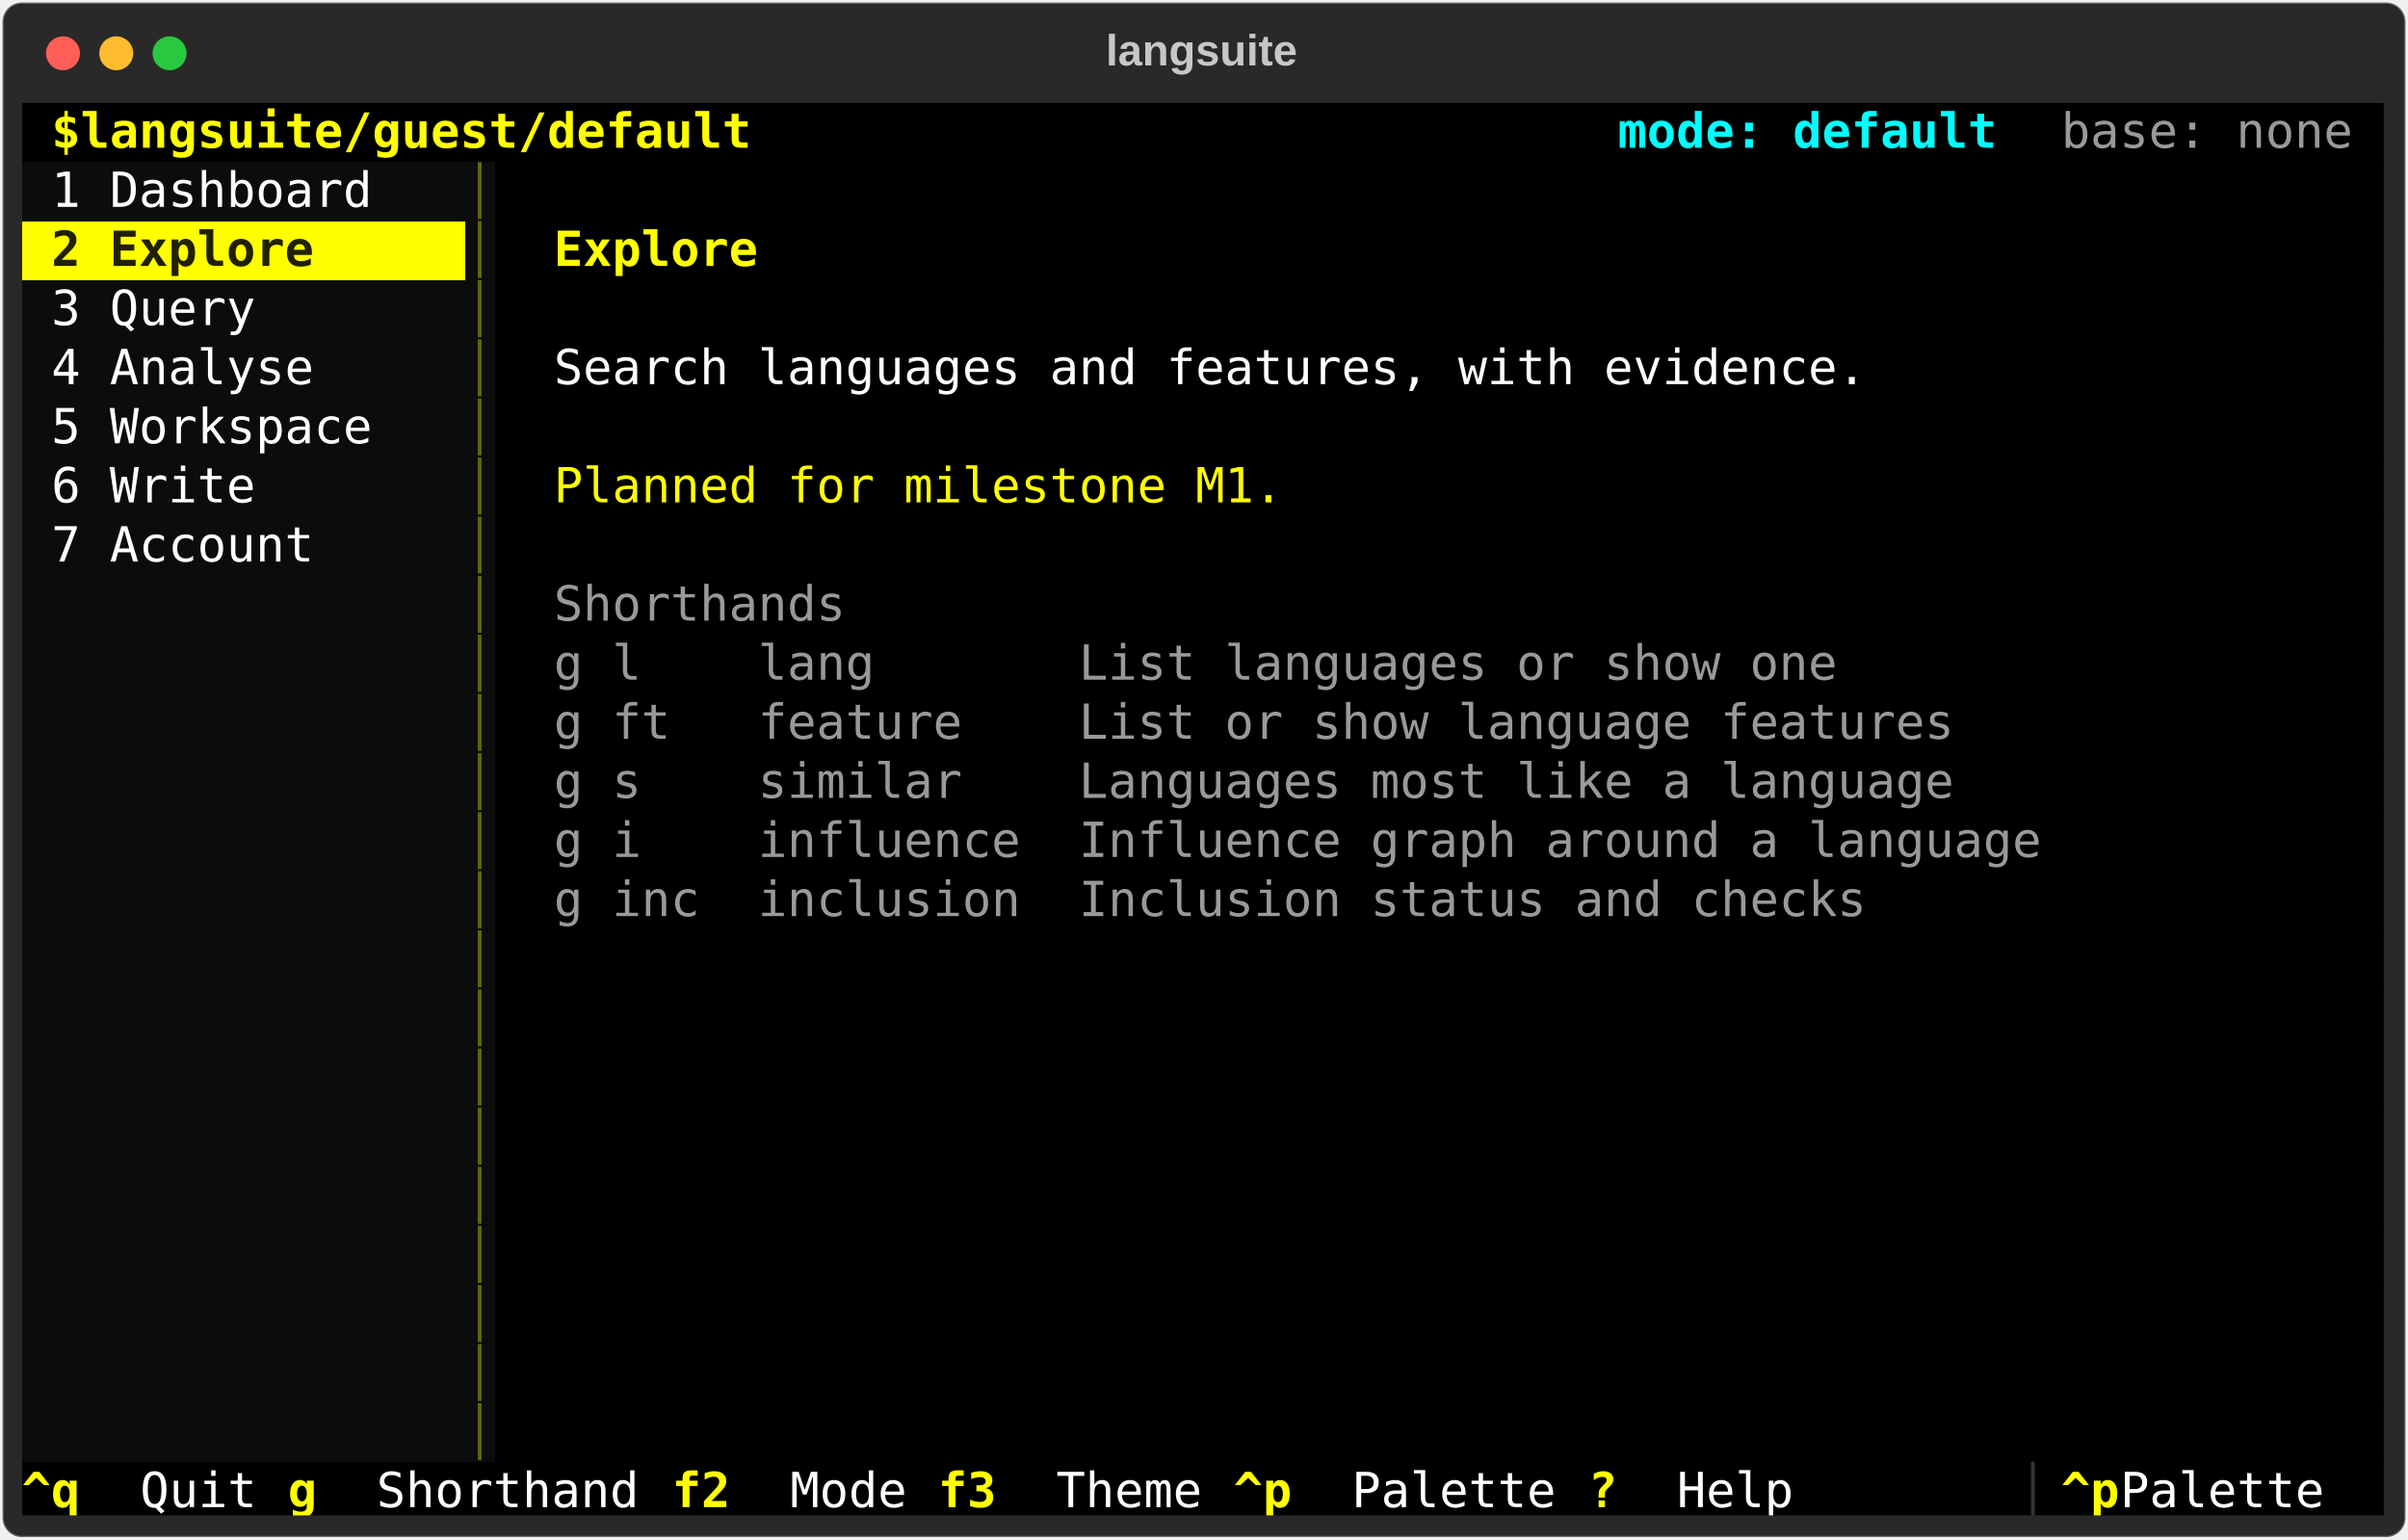
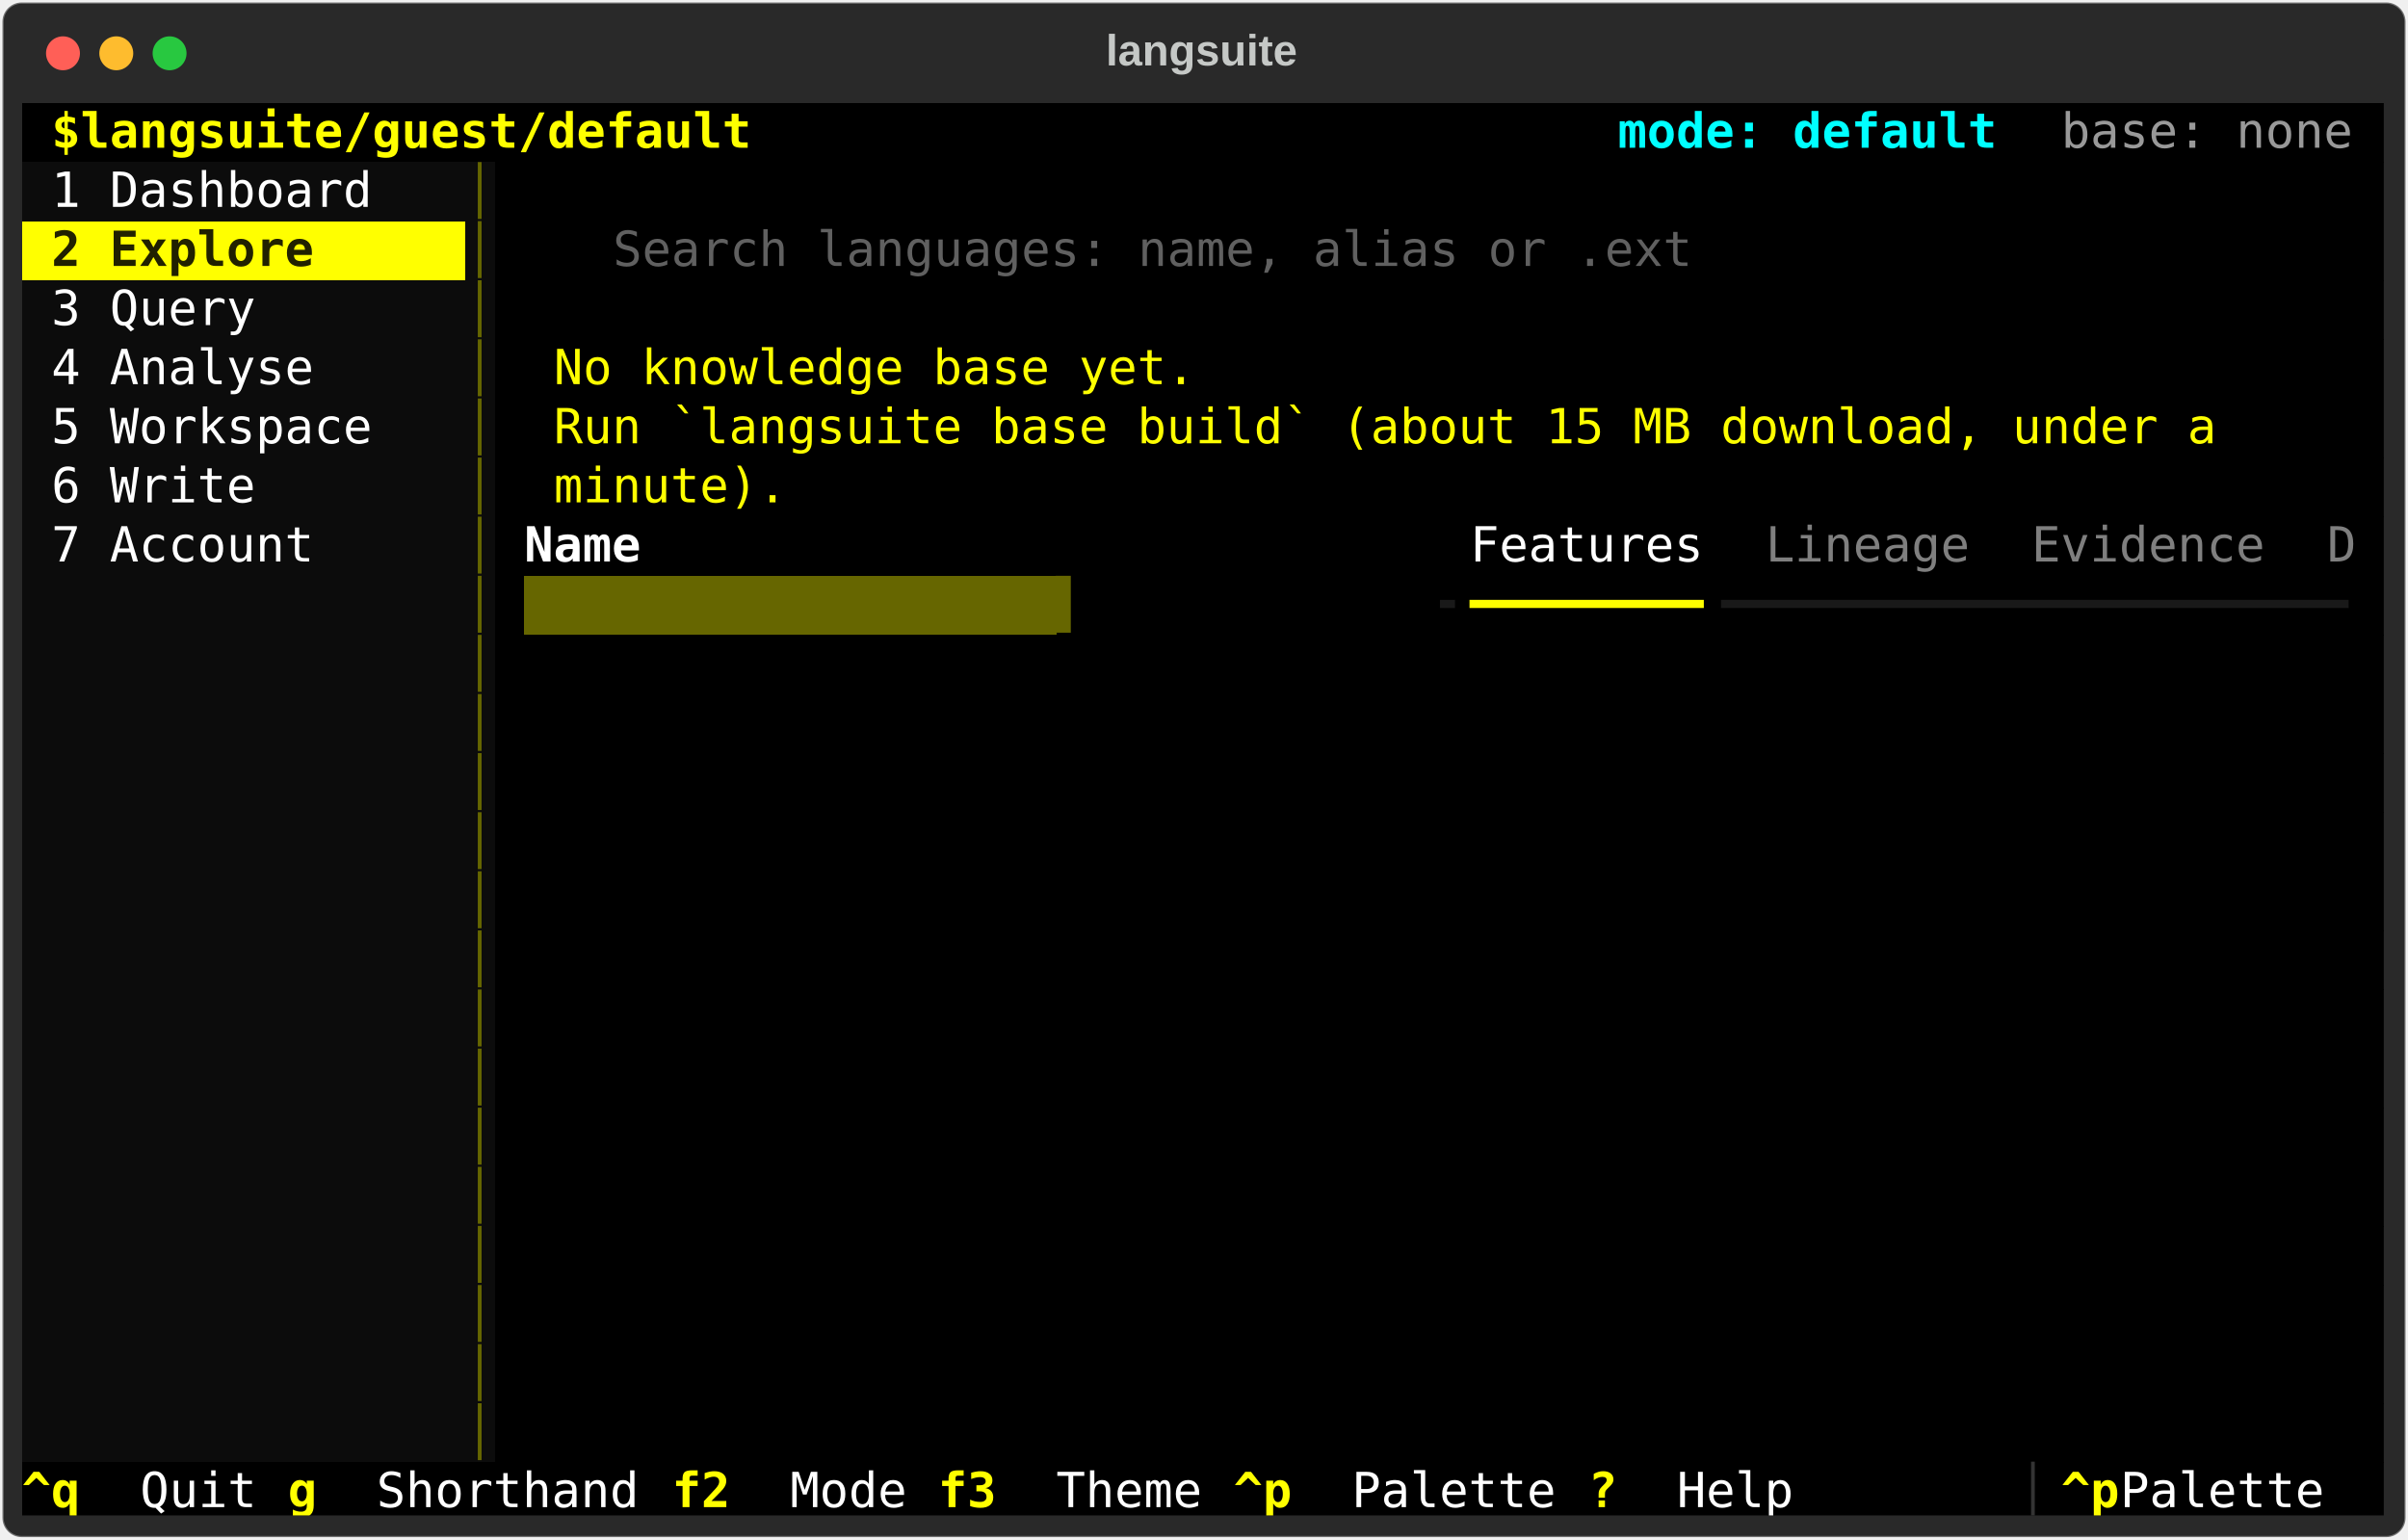
<svg xmlns="http://www.w3.org/2000/svg" class="rich-terminal" viewBox="0 0 994 635.6">
  <style>

    @font-face {
        font-family: "Fira Code";
        src: local("FiraCode-Regular"),
                url("https://cdnjs.cloudflare.com/ajax/libs/firacode/6.2.0/woff2/FiraCode-Regular.woff2") format("woff2"),
                url("https://cdnjs.cloudflare.com/ajax/libs/firacode/6.2.0/woff/FiraCode-Regular.woff") format("woff");
        font-style: normal;
        font-weight: 400;
    }
    @font-face {
        font-family: "Fira Code";
        src: local("FiraCode-Bold"),
                url("https://cdnjs.cloudflare.com/ajax/libs/firacode/6.2.0/woff2/FiraCode-Bold.woff2") format("woff2"),
                url("https://cdnjs.cloudflare.com/ajax/libs/firacode/6.2.0/woff/FiraCode-Bold.woff") format("woff");
        font-style: bold;
        font-weight: 700;
    }

    .terminal-matrix {
        font-family: Fira Code, monospace;
        font-size: 20px;
        line-height: 24.4px;
        font-variant-east-asian: full-width;
    }

    .terminal-title {
        font-size: 18px;
        font-weight: bold;
        font-family: arial;
    }

    .terminal-r1 { fill: #c5c8c6 }
.terminal-r2 { fill: #feff00;font-weight: bold }
.terminal-r3 { fill: #00ffff;font-weight: bold }
.terminal-r4 { fill: #999999 }
.terminal-r5 { fill: #ffffff }
.terminal-r6 { fill: #656600 }
- .terminal-r7 { fill: #212100;font-weight: bold }
- .terminal-r8 { fill: #feff00 }
- .terminal-r9 { fill: #ffff00;font-weight: bold }
- .terminal-r10 { fill: #333333 }
+ .terminal-r7 { fill: #000000 }
+ .terminal-r8 { fill: #212100;font-weight: bold }
+ .terminal-r9 { fill: #606060 }
+ .terminal-r10 { fill: #feff00 }
+ .terminal-r11 { fill: #ffffff;font-weight: bold }
+ .terminal-r12 { fill: #7f7f7f }
+ .terminal-r13 { fill: #666600 }
+ .terminal-r14 { fill: #191919 }
+ .terminal-r15 { fill: #ffff00 }
+ .terminal-r16 { fill: #ffff00;font-weight: bold }
+ .terminal-r17 { fill: #333333 }
    </style>
  <defs>
    <clipPath id="terminal-clip-terminal">
      <rect x="0" y="0" width="975.0" height="584.6" />
    </clipPath>
    <clipPath id="terminal-line-0">
      <rect x="0" y="1.5" width="976" height="24.65" />
    </clipPath>
    <clipPath id="terminal-line-1">
      <rect x="0" y="25.9" width="976" height="24.65" />
    </clipPath>
    <clipPath id="terminal-line-2">
      <rect x="0" y="50.3" width="976" height="24.65" />
    </clipPath>
    <clipPath id="terminal-line-3">
      <rect x="0" y="74.7" width="976" height="24.65" />
    </clipPath>
    <clipPath id="terminal-line-4">
      <rect x="0" y="99.1" width="976" height="24.65" />
    </clipPath>
    <clipPath id="terminal-line-5">
      <rect x="0" y="123.5" width="976" height="24.65" />
    </clipPath>
    <clipPath id="terminal-line-6">
      <rect x="0" y="147.9" width="976" height="24.65" />
    </clipPath>
    <clipPath id="terminal-line-7">
      <rect x="0" y="172.3" width="976" height="24.65" />
    </clipPath>
    <clipPath id="terminal-line-8">
      <rect x="0" y="196.7" width="976" height="24.65" />
    </clipPath>
    <clipPath id="terminal-line-9">
      <rect x="0" y="221.1" width="976" height="24.65" />
    </clipPath>
    <clipPath id="terminal-line-10">
      <rect x="0" y="245.5" width="976" height="24.65" />
    </clipPath>
    <clipPath id="terminal-line-11">
      <rect x="0" y="269.9" width="976" height="24.65" />
    </clipPath>
    <clipPath id="terminal-line-12">
      <rect x="0" y="294.3" width="976" height="24.65" />
    </clipPath>
    <clipPath id="terminal-line-13">
      <rect x="0" y="318.7" width="976" height="24.65" />
    </clipPath>
    <clipPath id="terminal-line-14">
      <rect x="0" y="343.1" width="976" height="24.65" />
    </clipPath>
    <clipPath id="terminal-line-15">
      <rect x="0" y="367.5" width="976" height="24.65" />
    </clipPath>
    <clipPath id="terminal-line-16">
      <rect x="0" y="391.9" width="976" height="24.65" />
    </clipPath>
    <clipPath id="terminal-line-17">
      <rect x="0" y="416.3" width="976" height="24.65" />
    </clipPath>
    <clipPath id="terminal-line-18">
      <rect x="0" y="440.7" width="976" height="24.65" />
    </clipPath>
    <clipPath id="terminal-line-19">
      <rect x="0" y="465.1" width="976" height="24.65" />
    </clipPath>
    <clipPath id="terminal-line-20">
      <rect x="0" y="489.5" width="976" height="24.65" />
    </clipPath>
    <clipPath id="terminal-line-21">
      <rect x="0" y="513.9" width="976" height="24.65" />
    </clipPath>
    <clipPath id="terminal-line-22">
      <rect x="0" y="538.3" width="976" height="24.65" />
    </clipPath>
  </defs>
  <rect fill="#292929" stroke="rgba(255,255,255,0.35)" stroke-width="1" x="1" y="1" width="992" height="633.6" rx="8" />
  <text class="terminal-title" fill="#c5c8c6" text-anchor="middle" x="496" y="27">langsuite</text>
  <g transform="translate(26,22)">
    <circle cx="0" cy="0" r="7" fill="#ff5f57" />
    <circle cx="22" cy="0" r="7" fill="#febc2e" />
    <circle cx="44" cy="0" r="7" fill="#28c840" />
  </g>
  <g transform="translate(9, 41)" clip-path="url(#terminal-clip-terminal)">
    <rect fill="#000000" x="0" y="1.5" width="12.2" height="24.65" shape-rendering="crispEdges" />
    <rect fill="#000000" x="12.2" y="1.5" width="292.8" height="24.65" shape-rendering="crispEdges" />
    <rect fill="#000000" x="305" y="1.5" width="353.8" height="24.65" shape-rendering="crispEdges" />
    <rect fill="#000000" x="658.8" y="1.5" width="158.6" height="24.65" shape-rendering="crispEdges" />
    <rect fill="#000000" x="817.4" y="1.5" width="24.4" height="24.65" shape-rendering="crispEdges" />
    <rect fill="#000000" x="841.8" y="1.5" width="122" height="24.65" shape-rendering="crispEdges" />
    <rect fill="#000000" x="963.8" y="1.5" width="12.2" height="24.65" shape-rendering="crispEdges" />
    <rect fill="#0c0c0c" x="0" y="25.9" width="12.2" height="24.65" shape-rendering="crispEdges" />
    <rect fill="#0c0c0c" x="12.2" y="25.9" width="134.2" height="24.65" shape-rendering="crispEdges" />
    <rect fill="#0c0c0c" x="146.4" y="25.9" width="36.6" height="24.65" shape-rendering="crispEdges" />
    <rect fill="#0c0c0c" x="183" y="25.9" width="12.2" height="24.65" shape-rendering="crispEdges" />
-     <rect fill="#000000" x="195.2" y="25.9" width="780.8" height="24.65" shape-rendering="crispEdges" />
+     <rect fill="#000000" x="195.2" y="25.9" width="12.2" height="24.65" shape-rendering="crispEdges" />
+     <rect fill="#000000" x="207.4" y="25.9" width="12.2" height="24.65" shape-rendering="crispEdges" />
+     <rect fill="#000000" x="219.6" y="25.9" width="744.2" height="24.65" shape-rendering="crispEdges" />
+     <rect fill="#000000" x="963.8" y="25.9" width="12.2" height="24.65" shape-rendering="crispEdges" />
    <rect fill="#ffff00" x="0" y="50.3" width="12.2" height="24.65" shape-rendering="crispEdges" />
    <rect fill="#ffff00" x="12.2" y="50.3" width="109.8" height="24.65" shape-rendering="crispEdges" />
    <rect fill="#ffff00" x="122" y="50.3" width="61" height="24.65" shape-rendering="crispEdges" />
    <rect fill="#0c0c0c" x="183" y="50.3" width="12.2" height="24.65" shape-rendering="crispEdges" />
-     <rect fill="#000000" x="195.2" y="50.3" width="24.4" height="24.65" shape-rendering="crispEdges" />
-     <rect fill="#000000" x="219.6" y="50.3" width="85.4" height="24.65" shape-rendering="crispEdges" />
-     <rect fill="#000000" x="305" y="50.3" width="671" height="24.65" shape-rendering="crispEdges" />
+     <rect fill="#000000" x="195.2" y="50.3" width="12.2" height="24.65" shape-rendering="crispEdges" />
+     <rect fill="#000000" x="207.4" y="50.3" width="12.2" height="24.65" shape-rendering="crispEdges" />
+     <rect fill="#000000" x="219.6" y="50.3" width="24.4" height="24.65" shape-rendering="crispEdges" />
+     <rect fill="#000000" x="244" y="50.3" width="451.4" height="24.65" shape-rendering="crispEdges" />
+     <rect fill="#000000" x="695.4" y="50.3" width="231.8" height="24.65" shape-rendering="crispEdges" />
+     <rect fill="#000000" x="927.2" y="50.3" width="24.4" height="24.65" shape-rendering="crispEdges" />
+     <rect fill="#000000" x="951.6" y="50.3" width="12.2" height="24.65" shape-rendering="crispEdges" />
+     <rect fill="#000000" x="963.8" y="50.3" width="12.2" height="24.65" shape-rendering="crispEdges" />
    <rect fill="#0c0c0c" x="0" y="74.7" width="12.2" height="24.65" shape-rendering="crispEdges" />
    <rect fill="#0c0c0c" x="12.2" y="74.7" width="85.4" height="24.65" shape-rendering="crispEdges" />
    <rect fill="#0c0c0c" x="97.6" y="74.7" width="85.4" height="24.65" shape-rendering="crispEdges" />
    <rect fill="#0c0c0c" x="183" y="74.7" width="12.2" height="24.65" shape-rendering="crispEdges" />
-     <rect fill="#000000" x="195.2" y="74.7" width="780.8" height="24.65" shape-rendering="crispEdges" />
+     <rect fill="#000000" x="195.2" y="74.7" width="12.2" height="24.65" shape-rendering="crispEdges" />
+     <rect fill="#000000" x="207.4" y="74.7" width="12.2" height="24.65" shape-rendering="crispEdges" />
+     <rect fill="#000000" x="219.6" y="74.7" width="744.2" height="24.65" shape-rendering="crispEdges" />
+     <rect fill="#000000" x="963.8" y="74.7" width="12.2" height="24.65" shape-rendering="crispEdges" />
    <rect fill="#0c0c0c" x="0" y="99.1" width="12.2" height="24.65" shape-rendering="crispEdges" />
    <rect fill="#0c0c0c" x="12.2" y="99.1" width="109.8" height="24.65" shape-rendering="crispEdges" />
    <rect fill="#0c0c0c" x="122" y="99.1" width="61" height="24.65" shape-rendering="crispEdges" />
    <rect fill="#0c0c0c" x="183" y="99.1" width="12.2" height="24.65" shape-rendering="crispEdges" />
    <rect fill="#000000" x="195.2" y="99.1" width="24.4" height="24.65" shape-rendering="crispEdges" />
-     <rect fill="#000000" x="219.6" y="99.1" width="549" height="24.65" shape-rendering="crispEdges" />
-     <rect fill="#000000" x="768.6" y="99.1" width="207.4" height="24.65" shape-rendering="crispEdges" />
+     <rect fill="#000000" x="219.6" y="99.1" width="268.4" height="24.65" shape-rendering="crispEdges" />
+     <rect fill="#000000" x="488" y="99.1" width="488" height="24.65" shape-rendering="crispEdges" />
    <rect fill="#0c0c0c" x="0" y="123.5" width="12.2" height="24.65" shape-rendering="crispEdges" />
    <rect fill="#0c0c0c" x="12.2" y="123.5" width="134.2" height="24.65" shape-rendering="crispEdges" />
    <rect fill="#0c0c0c" x="146.4" y="123.5" width="36.6" height="24.65" shape-rendering="crispEdges" />
    <rect fill="#0c0c0c" x="183" y="123.5" width="12.2" height="24.65" shape-rendering="crispEdges" />
-     <rect fill="#000000" x="195.2" y="123.5" width="780.8" height="24.65" shape-rendering="crispEdges" />
+     <rect fill="#000000" x="195.2" y="123.5" width="24.4" height="24.65" shape-rendering="crispEdges" />
+     <rect fill="#000000" x="219.6" y="123.5" width="695.4" height="24.65" shape-rendering="crispEdges" />
+     <rect fill="#000000" x="915" y="123.5" width="61" height="24.65" shape-rendering="crispEdges" />
    <rect fill="#0c0c0c" x="0" y="147.9" width="12.2" height="24.65" shape-rendering="crispEdges" />
    <rect fill="#0c0c0c" x="12.2" y="147.9" width="85.4" height="24.65" shape-rendering="crispEdges" />
    <rect fill="#0c0c0c" x="97.6" y="147.9" width="85.4" height="24.65" shape-rendering="crispEdges" />
    <rect fill="#0c0c0c" x="183" y="147.9" width="12.2" height="24.65" shape-rendering="crispEdges" />
    <rect fill="#000000" x="195.2" y="147.9" width="24.4" height="24.65" shape-rendering="crispEdges" />
-     <rect fill="#000000" x="219.6" y="147.9" width="305" height="24.65" shape-rendering="crispEdges" />
-     <rect fill="#000000" x="524.6" y="147.9" width="451.4" height="24.65" shape-rendering="crispEdges" />
+     <rect fill="#000000" x="219.6" y="147.9" width="97.6" height="24.65" shape-rendering="crispEdges" />
+     <rect fill="#000000" x="317.2" y="147.9" width="658.8" height="24.65" shape-rendering="crispEdges" />
    <rect fill="#0c0c0c" x="0" y="172.3" width="12.2" height="24.65" shape-rendering="crispEdges" />
    <rect fill="#0c0c0c" x="12.2" y="172.3" width="109.8" height="24.65" shape-rendering="crispEdges" />
    <rect fill="#0c0c0c" x="122" y="172.3" width="61" height="24.65" shape-rendering="crispEdges" />
    <rect fill="#0c0c0c" x="183" y="172.3" width="12.2" height="24.65" shape-rendering="crispEdges" />
-     <rect fill="#000000" x="195.2" y="172.3" width="780.8" height="24.65" shape-rendering="crispEdges" />
+     <rect fill="#000000" x="195.2" y="172.3" width="12.2" height="24.65" shape-rendering="crispEdges" />
+     <rect fill="#000000" x="207.4" y="172.3" width="378.2" height="24.65" shape-rendering="crispEdges" />
+     <rect fill="#000000" x="585.6" y="172.3" width="12.2" height="24.65" shape-rendering="crispEdges" />
+     <rect fill="#000000" x="597.8" y="172.3" width="97.6" height="24.65" shape-rendering="crispEdges" />
+     <rect fill="#000000" x="695.4" y="172.3" width="24.4" height="24.65" shape-rendering="crispEdges" />
+     <rect fill="#000000" x="719.8" y="172.3" width="85.4" height="24.65" shape-rendering="crispEdges" />
+     <rect fill="#000000" x="805.2" y="172.3" width="24.4" height="24.65" shape-rendering="crispEdges" />
+     <rect fill="#000000" x="829.6" y="172.3" width="97.6" height="24.65" shape-rendering="crispEdges" />
+     <rect fill="#000000" x="927.2" y="172.3" width="24.4" height="24.65" shape-rendering="crispEdges" />
+     <rect fill="#000000" x="951.6" y="172.3" width="12.2" height="24.65" shape-rendering="crispEdges" />
+     <rect fill="#000000" x="963.8" y="172.3" width="12.2" height="24.65" shape-rendering="crispEdges" />
    <rect fill="#0c0c0c" x="0" y="196.7" width="183" height="24.65" shape-rendering="crispEdges" />
    <rect fill="#0c0c0c" x="183" y="196.7" width="12.2" height="24.65" shape-rendering="crispEdges" />
-     <rect fill="#000000" x="195.2" y="196.7" width="24.4" height="24.65" shape-rendering="crispEdges" />
-     <rect fill="#000000" x="219.6" y="196.7" width="122" height="24.65" shape-rendering="crispEdges" />
-     <rect fill="#000000" x="341.6" y="196.7" width="634.4" height="24.65" shape-rendering="crispEdges" />
+     <rect fill="#000000" x="195.2" y="196.7" width="12.2" height="24.65" shape-rendering="crispEdges" />
+     <rect fill="#666600" x="207.4" y="196.7" width="219.6" height="24.65" shape-rendering="crispEdges" />
+     <rect fill="#000000" x="427" y="196.7" width="12.2" height="24.65" shape-rendering="crispEdges" />
+     <rect fill="#000000" x="439.2" y="196.7" width="146.4" height="24.65" shape-rendering="crispEdges" />
+     <rect fill="#000000" x="585.6" y="196.7" width="12.2" height="24.65" shape-rendering="crispEdges" />
+     <rect fill="#000000" x="597.8" y="196.7" width="97.6" height="24.65" shape-rendering="crispEdges" />
+     <rect fill="#000000" x="695.4" y="196.7" width="268.4" height="24.65" shape-rendering="crispEdges" />
+     <rect fill="#000000" x="963.8" y="196.7" width="12.2" height="24.65" shape-rendering="crispEdges" />
    <rect fill="#0c0c0c" x="0" y="221.1" width="183" height="24.65" shape-rendering="crispEdges" />
    <rect fill="#0c0c0c" x="183" y="221.1" width="12.2" height="24.65" shape-rendering="crispEdges" />
-     <rect fill="#000000" x="195.2" y="221.1" width="24.4" height="24.65" shape-rendering="crispEdges" />
-     <rect fill="#000000" x="219.6" y="221.1" width="561.2" height="24.65" shape-rendering="crispEdges" />
-     <rect fill="#000000" x="780.8" y="221.1" width="195.2" height="24.65" shape-rendering="crispEdges" />
+     <rect fill="#000000" x="195.2" y="221.1" width="402.6" height="24.65" shape-rendering="crispEdges" />
+     <rect fill="#000000" x="597.8" y="221.1" width="0" height="24.65" shape-rendering="crispEdges" />
+     <rect fill="#000000" x="597.8" y="221.1" width="378.2" height="24.65" shape-rendering="crispEdges" />
    <rect fill="#0c0c0c" x="0" y="245.5" width="183" height="24.65" shape-rendering="crispEdges" />
    <rect fill="#0c0c0c" x="183" y="245.5" width="12.2" height="24.65" shape-rendering="crispEdges" />
-     <rect fill="#000000" x="195.2" y="245.5" width="24.4" height="24.65" shape-rendering="crispEdges" />
-     <rect fill="#000000" x="219.6" y="245.5" width="610" height="24.65" shape-rendering="crispEdges" />
-     <rect fill="#000000" x="829.6" y="245.5" width="146.4" height="24.65" shape-rendering="crispEdges" />
+     <rect fill="#000000" x="195.2" y="245.5" width="780.8" height="24.65" shape-rendering="crispEdges" />
    <rect fill="#0c0c0c" x="0" y="269.9" width="183" height="24.65" shape-rendering="crispEdges" />
    <rect fill="#0c0c0c" x="183" y="269.9" width="12.2" height="24.65" shape-rendering="crispEdges" />
-     <rect fill="#000000" x="195.2" y="269.9" width="24.4" height="24.65" shape-rendering="crispEdges" />
-     <rect fill="#000000" x="219.6" y="269.9" width="610" height="24.65" shape-rendering="crispEdges" />
-     <rect fill="#000000" x="829.6" y="269.9" width="146.4" height="24.65" shape-rendering="crispEdges" />
+     <rect fill="#000000" x="195.2" y="269.9" width="780.8" height="24.65" shape-rendering="crispEdges" />
    <rect fill="#0c0c0c" x="0" y="294.3" width="183" height="24.65" shape-rendering="crispEdges" />
    <rect fill="#0c0c0c" x="183" y="294.3" width="12.2" height="24.65" shape-rendering="crispEdges" />
-     <rect fill="#000000" x="195.2" y="294.3" width="24.4" height="24.65" shape-rendering="crispEdges" />
-     <rect fill="#000000" x="219.6" y="294.3" width="646.6" height="24.65" shape-rendering="crispEdges" />
-     <rect fill="#000000" x="866.2" y="294.3" width="109.8" height="24.65" shape-rendering="crispEdges" />
+     <rect fill="#000000" x="195.2" y="294.3" width="780.8" height="24.65" shape-rendering="crispEdges" />
    <rect fill="#0c0c0c" x="0" y="318.7" width="183" height="24.65" shape-rendering="crispEdges" />
    <rect fill="#0c0c0c" x="183" y="318.7" width="12.2" height="24.65" shape-rendering="crispEdges" />
-     <rect fill="#000000" x="195.2" y="318.7" width="24.4" height="24.65" shape-rendering="crispEdges" />
-     <rect fill="#000000" x="219.6" y="318.7" width="573.4" height="24.65" shape-rendering="crispEdges" />
-     <rect fill="#000000" x="793" y="318.7" width="183" height="24.65" shape-rendering="crispEdges" />
+     <rect fill="#000000" x="195.2" y="318.7" width="780.8" height="24.65" shape-rendering="crispEdges" />
    <rect fill="#0c0c0c" x="0" y="343.1" width="183" height="24.65" shape-rendering="crispEdges" />
    <rect fill="#0c0c0c" x="183" y="343.1" width="12.2" height="24.65" shape-rendering="crispEdges" />
    <rect fill="#000000" x="195.2" y="343.1" width="780.8" height="24.65" shape-rendering="crispEdges" />
    <rect fill="#0c0c0c" x="0" y="367.5" width="183" height="24.65" shape-rendering="crispEdges" />
    <rect fill="#0c0c0c" x="183" y="367.5" width="12.2" height="24.65" shape-rendering="crispEdges" />
    <rect fill="#000000" x="195.2" y="367.5" width="780.8" height="24.65" shape-rendering="crispEdges" />
    <rect fill="#0c0c0c" x="0" y="391.9" width="183" height="24.65" shape-rendering="crispEdges" />
    <rect fill="#0c0c0c" x="183" y="391.9" width="12.2" height="24.65" shape-rendering="crispEdges" />
    <rect fill="#000000" x="195.2" y="391.9" width="780.8" height="24.65" shape-rendering="crispEdges" />
    <rect fill="#0c0c0c" x="0" y="416.3" width="183" height="24.65" shape-rendering="crispEdges" />
    <rect fill="#0c0c0c" x="183" y="416.3" width="12.2" height="24.65" shape-rendering="crispEdges" />
    <rect fill="#000000" x="195.2" y="416.3" width="780.8" height="24.65" shape-rendering="crispEdges" />
    <rect fill="#0c0c0c" x="0" y="440.7" width="183" height="24.65" shape-rendering="crispEdges" />
    <rect fill="#0c0c0c" x="183" y="440.7" width="12.2" height="24.65" shape-rendering="crispEdges" />
    <rect fill="#000000" x="195.2" y="440.7" width="780.8" height="24.65" shape-rendering="crispEdges" />
    <rect fill="#0c0c0c" x="0" y="465.1" width="183" height="24.65" shape-rendering="crispEdges" />
    <rect fill="#0c0c0c" x="183" y="465.1" width="12.2" height="24.65" shape-rendering="crispEdges" />
    <rect fill="#000000" x="195.2" y="465.1" width="780.8" height="24.65" shape-rendering="crispEdges" />
    <rect fill="#0c0c0c" x="0" y="489.5" width="183" height="24.65" shape-rendering="crispEdges" />
    <rect fill="#0c0c0c" x="183" y="489.5" width="12.2" height="24.65" shape-rendering="crispEdges" />
    <rect fill="#000000" x="195.2" y="489.5" width="780.8" height="24.65" shape-rendering="crispEdges" />
    <rect fill="#0c0c0c" x="0" y="513.9" width="183" height="24.65" shape-rendering="crispEdges" />
    <rect fill="#0c0c0c" x="183" y="513.9" width="12.2" height="24.65" shape-rendering="crispEdges" />
    <rect fill="#000000" x="195.2" y="513.9" width="780.8" height="24.65" shape-rendering="crispEdges" />
    <rect fill="#0c0c0c" x="0" y="538.3" width="183" height="24.65" shape-rendering="crispEdges" />
    <rect fill="#0c0c0c" x="183" y="538.3" width="12.2" height="24.65" shape-rendering="crispEdges" />
    <rect fill="#000000" x="195.2" y="538.3" width="780.8" height="24.65" shape-rendering="crispEdges" />
    <rect fill="#000000" x="0" y="562.7" width="48.8" height="24.65" shape-rendering="crispEdges" />
    <rect fill="#000000" x="48.8" y="562.7" width="61" height="24.65" shape-rendering="crispEdges" />
    <rect fill="#000000" x="109.8" y="562.7" width="36.6" height="24.65" shape-rendering="crispEdges" />
    <rect fill="#000000" x="146.4" y="562.7" width="122" height="24.65" shape-rendering="crispEdges" />
    <rect fill="#000000" x="268.4" y="562.7" width="48.8" height="24.65" shape-rendering="crispEdges" />
    <rect fill="#000000" x="317.2" y="562.7" width="61" height="24.65" shape-rendering="crispEdges" />
    <rect fill="#000000" x="378.2" y="562.7" width="48.8" height="24.65" shape-rendering="crispEdges" />
    <rect fill="#000000" x="427" y="562.7" width="73.2" height="24.65" shape-rendering="crispEdges" />
    <rect fill="#000000" x="500.2" y="562.7" width="48.8" height="24.65" shape-rendering="crispEdges" />
    <rect fill="#000000" x="549" y="562.7" width="97.6" height="24.65" shape-rendering="crispEdges" />
    <rect fill="#000000" x="646.6" y="562.7" width="36.6" height="24.65" shape-rendering="crispEdges" />
    <rect fill="#000000" x="683.2" y="562.7" width="61" height="24.65" shape-rendering="crispEdges" />
    <rect fill="#000000" x="744.2" y="562.7" width="85.4" height="24.65" shape-rendering="crispEdges" />
    <rect fill="#000000" x="829.6" y="562.7" width="12.2" height="24.65" shape-rendering="crispEdges" />
    <rect fill="#000000" x="841.8" y="562.7" width="24.4" height="24.65" shape-rendering="crispEdges" />
    <rect fill="#000000" x="866.2" y="562.7" width="97.6" height="24.65" shape-rendering="crispEdges" />
    <rect fill="#000000" x="963.8" y="562.7" width="12.2" height="24.65" shape-rendering="crispEdges" />
    <g class="terminal-matrix">
      <text class="terminal-r2" x="12.2" y="20" textLength="292.8" clip-path="url(#terminal-line-0)">$langsuite/guest/default</text>
      <text class="terminal-r3" x="658.8" y="20" textLength="158.6" clip-path="url(#terminal-line-0)">mode: default</text>
      <text class="terminal-r4" x="841.8" y="20" textLength="122" clip-path="url(#terminal-line-0)">base: none</text>
      <text class="terminal-r1" x="976" y="20" textLength="12.2" clip-path="url(#terminal-line-0)">
</text>
      <text class="terminal-r5" x="12.2" y="44.4" textLength="134.2" clip-path="url(#terminal-line-1)">1 Dashboard</text>
      <text class="terminal-r6" x="183" y="44.4" textLength="12.2" clip-path="url(#terminal-line-1)">│</text>
+       <text class="terminal-r7" x="207.4" y="44.4" textLength="12.2" clip-path="url(#terminal-line-1)">▊</text>
+       <text class="terminal-r7" x="219.6" y="44.4" textLength="744.2" clip-path="url(#terminal-line-1)">▔▔▔▔▔▔▔▔▔▔▔▔▔▔▔▔▔▔▔▔▔▔▔▔▔▔▔▔▔▔▔▔▔▔▔▔▔▔▔▔▔▔▔▔▔▔▔▔▔▔▔▔▔▔▔▔▔▔▔▔▎</text>
      <text class="terminal-r1" x="976" y="44.4" textLength="12.2" clip-path="url(#terminal-line-1)">
</text>
-       <text class="terminal-r7" x="12.2" y="68.8" textLength="109.8" clip-path="url(#terminal-line-2)">2 Explore</text>
+       <text class="terminal-r8" x="12.2" y="68.8" textLength="109.8" clip-path="url(#terminal-line-2)">2 Explore</text>
      <text class="terminal-r6" x="183" y="68.8" textLength="12.2" clip-path="url(#terminal-line-2)">│</text>
-       <text class="terminal-r2" x="219.6" y="68.8" textLength="85.4" clip-path="url(#terminal-line-2)">Explore</text>
+       <text class="terminal-r7" x="207.4" y="68.8" textLength="12.2" clip-path="url(#terminal-line-2)">▊</text>
+       <text class="terminal-r9" x="244" y="68.8" textLength="451.4" clip-path="url(#terminal-line-2)">Search languages: name, alias or .ext</text>
+       <text class="terminal-r7" x="951.6" y="68.8" textLength="12.2" clip-path="url(#terminal-line-2)">▎</text>
      <text class="terminal-r1" x="976" y="68.8" textLength="12.2" clip-path="url(#terminal-line-2)">
</text>
      <text class="terminal-r5" x="12.2" y="93.2" textLength="85.4" clip-path="url(#terminal-line-3)">3 Query</text>
      <text class="terminal-r6" x="183" y="93.2" textLength="12.2" clip-path="url(#terminal-line-3)">│</text>
+       <text class="terminal-r7" x="207.4" y="93.2" textLength="12.2" clip-path="url(#terminal-line-3)">▊</text>
+       <text class="terminal-r7" x="219.6" y="93.2" textLength="744.2" clip-path="url(#terminal-line-3)">▁▁▁▁▁▁▁▁▁▁▁▁▁▁▁▁▁▁▁▁▁▁▁▁▁▁▁▁▁▁▁▁▁▁▁▁▁▁▁▁▁▁▁▁▁▁▁▁▁▁▁▁▁▁▁▁▁▁▁▁▎</text>
      <text class="terminal-r1" x="976" y="93.2" textLength="12.2" clip-path="url(#terminal-line-3)">
</text>
      <text class="terminal-r5" x="12.2" y="117.6" textLength="109.8" clip-path="url(#terminal-line-4)">4 Analyse</text>
      <text class="terminal-r6" x="183" y="117.6" textLength="12.2" clip-path="url(#terminal-line-4)">│</text>
-       <text class="terminal-r5" x="219.6" y="117.6" textLength="549" clip-path="url(#terminal-line-4)">Search languages and features, with evidence.</text>
+       <text class="terminal-r10" x="219.6" y="117.6" textLength="268.4" clip-path="url(#terminal-line-4)">No knowledge base yet.</text>
      <text class="terminal-r1" x="976" y="117.6" textLength="12.2" clip-path="url(#terminal-line-4)">
</text>
      <text class="terminal-r5" x="12.2" y="142" textLength="134.2" clip-path="url(#terminal-line-5)">5 Workspace</text>
      <text class="terminal-r6" x="183" y="142" textLength="12.2" clip-path="url(#terminal-line-5)">│</text>
+       <text class="terminal-r10" x="219.6" y="142" textLength="695.4" clip-path="url(#terminal-line-5)">Run `langsuite base build` (about 15 MB download, under a</text>
      <text class="terminal-r1" x="976" y="142" textLength="12.2" clip-path="url(#terminal-line-5)">
</text>
      <text class="terminal-r5" x="12.2" y="166.4" textLength="85.4" clip-path="url(#terminal-line-6)">6 Write</text>
      <text class="terminal-r6" x="183" y="166.4" textLength="12.2" clip-path="url(#terminal-line-6)">│</text>
-       <text class="terminal-r8" x="219.6" y="166.4" textLength="305" clip-path="url(#terminal-line-6)">Planned for milestone M1.</text>
+       <text class="terminal-r10" x="219.6" y="166.4" textLength="97.6" clip-path="url(#terminal-line-6)">minute).</text>
      <text class="terminal-r1" x="976" y="166.4" textLength="12.2" clip-path="url(#terminal-line-6)">
</text>
      <text class="terminal-r5" x="12.2" y="190.8" textLength="109.8" clip-path="url(#terminal-line-7)">7 Account</text>
      <text class="terminal-r6" x="183" y="190.8" textLength="12.2" clip-path="url(#terminal-line-7)">│</text>
+       <text class="terminal-r11" x="207.4" y="190.8" textLength="378.2" clip-path="url(#terminal-line-7)"> Name                          </text>
+       <text class="terminal-r5" x="597.8" y="190.8" textLength="97.6" clip-path="url(#terminal-line-7)">Features</text>
+       <text class="terminal-r12" x="719.8" y="190.8" textLength="85.4" clip-path="url(#terminal-line-7)">Lineage</text>
+       <text class="terminal-r12" x="829.6" y="190.8" textLength="97.6" clip-path="url(#terminal-line-7)">Evidence</text>
+       <text class="terminal-r12" x="951.6" y="190.8" textLength="12.2" clip-path="url(#terminal-line-7)">D</text>
      <text class="terminal-r1" x="976" y="190.8" textLength="12.2" clip-path="url(#terminal-line-7)">
</text>
      <text class="terminal-r6" x="183" y="215.2" textLength="12.2" clip-path="url(#terminal-line-8)">│</text>
-       <text class="terminal-r4" x="219.6" y="215.2" textLength="122" clip-path="url(#terminal-line-8)">Shorthands</text>
+       <text class="terminal-r13" x="427" y="215.2" textLength="12.2" clip-path="url(#terminal-line-8)">▌</text>
+       <text class="terminal-r14" x="585.6" y="215.2" textLength="12.2" clip-path="url(#terminal-line-8)">╸</text>
+       <text class="terminal-r15" x="597.8" y="215.2" textLength="97.6" clip-path="url(#terminal-line-8)">━━━━━━━━</text>
+       <text class="terminal-r14" x="695.4" y="215.2" textLength="268.4" clip-path="url(#terminal-line-8)">╺━━━━━━━━━━━━━━━━━━━━━</text>
      <text class="terminal-r1" x="976" y="215.2" textLength="12.2" clip-path="url(#terminal-line-8)">
</text>
      <text class="terminal-r6" x="183" y="239.6" textLength="12.2" clip-path="url(#terminal-line-9)">│</text>
-       <text class="terminal-r4" x="219.6" y="239.6" textLength="561.2" clip-path="url(#terminal-line-9)">  g l    lang       List languages or show one</text>
      <text class="terminal-r1" x="976" y="239.6" textLength="12.2" clip-path="url(#terminal-line-9)">
</text>
      <text class="terminal-r6" x="183" y="264" textLength="12.2" clip-path="url(#terminal-line-10)">│</text>
-       <text class="terminal-r4" x="219.6" y="264" textLength="610" clip-path="url(#terminal-line-10)">  g ft   feature    List or show language features</text>
      <text class="terminal-r1" x="976" y="264" textLength="12.2" clip-path="url(#terminal-line-10)">
</text>
      <text class="terminal-r6" x="183" y="288.4" textLength="12.2" clip-path="url(#terminal-line-11)">│</text>
-       <text class="terminal-r4" x="219.6" y="288.4" textLength="610" clip-path="url(#terminal-line-11)">  g s    similar    Languages most like a language</text>
      <text class="terminal-r1" x="976" y="288.4" textLength="12.2" clip-path="url(#terminal-line-11)">
</text>
      <text class="terminal-r6" x="183" y="312.8" textLength="12.2" clip-path="url(#terminal-line-12)">│</text>
-       <text class="terminal-r4" x="219.6" y="312.8" textLength="646.6" clip-path="url(#terminal-line-12)">  g i    influence  Influence graph around a language</text>
      <text class="terminal-r1" x="976" y="312.8" textLength="12.2" clip-path="url(#terminal-line-12)">
</text>
      <text class="terminal-r6" x="183" y="337.2" textLength="12.2" clip-path="url(#terminal-line-13)">│</text>
-       <text class="terminal-r4" x="219.6" y="337.2" textLength="573.4" clip-path="url(#terminal-line-13)">  g inc  inclusion  Inclusion status and checks</text>
      <text class="terminal-r1" x="976" y="337.2" textLength="12.2" clip-path="url(#terminal-line-13)">
</text>
      <text class="terminal-r6" x="183" y="361.6" textLength="12.2" clip-path="url(#terminal-line-14)">│</text>
      <text class="terminal-r1" x="976" y="361.6" textLength="12.2" clip-path="url(#terminal-line-14)">
</text>
      <text class="terminal-r6" x="183" y="386" textLength="12.2" clip-path="url(#terminal-line-15)">│</text>
      <text class="terminal-r1" x="976" y="386" textLength="12.2" clip-path="url(#terminal-line-15)">
</text>
      <text class="terminal-r6" x="183" y="410.4" textLength="12.2" clip-path="url(#terminal-line-16)">│</text>
      <text class="terminal-r1" x="976" y="410.4" textLength="12.2" clip-path="url(#terminal-line-16)">
</text>
      <text class="terminal-r6" x="183" y="434.8" textLength="12.2" clip-path="url(#terminal-line-17)">│</text>
      <text class="terminal-r1" x="976" y="434.8" textLength="12.2" clip-path="url(#terminal-line-17)">
</text>
      <text class="terminal-r6" x="183" y="459.2" textLength="12.2" clip-path="url(#terminal-line-18)">│</text>
      <text class="terminal-r1" x="976" y="459.2" textLength="12.2" clip-path="url(#terminal-line-18)">
</text>
      <text class="terminal-r6" x="183" y="483.6" textLength="12.2" clip-path="url(#terminal-line-19)">│</text>
      <text class="terminal-r1" x="976" y="483.6" textLength="12.2" clip-path="url(#terminal-line-19)">
</text>
      <text class="terminal-r6" x="183" y="508" textLength="12.2" clip-path="url(#terminal-line-20)">│</text>
      <text class="terminal-r1" x="976" y="508" textLength="12.2" clip-path="url(#terminal-line-20)">
</text>
      <text class="terminal-r6" x="183" y="532.4" textLength="12.2" clip-path="url(#terminal-line-21)">│</text>
      <text class="terminal-r1" x="976" y="532.4" textLength="12.2" clip-path="url(#terminal-line-21)">
</text>
      <text class="terminal-r6" x="183" y="556.8" textLength="12.2" clip-path="url(#terminal-line-22)">│</text>
      <text class="terminal-r1" x="976" y="556.8" textLength="12.2" clip-path="url(#terminal-line-22)">
</text>
-       <text class="terminal-r9" x="0" y="581.2" textLength="48.8" clip-path="url(#terminal-line-23)"> ^q </text>
+       <text class="terminal-r16" x="0" y="581.2" textLength="48.8" clip-path="url(#terminal-line-23)"> ^q </text>
      <text class="terminal-r5" x="48.8" y="581.2" textLength="61" clip-path="url(#terminal-line-23)">Quit </text>
-       <text class="terminal-r9" x="109.8" y="581.2" textLength="36.6" clip-path="url(#terminal-line-23)"> g </text>
+       <text class="terminal-r16" x="109.8" y="581.2" textLength="36.6" clip-path="url(#terminal-line-23)"> g </text>
      <text class="terminal-r5" x="146.4" y="581.2" textLength="122" clip-path="url(#terminal-line-23)">Shorthand </text>
-       <text class="terminal-r9" x="268.4" y="581.2" textLength="48.8" clip-path="url(#terminal-line-23)"> f2 </text>
+       <text class="terminal-r16" x="268.4" y="581.2" textLength="48.8" clip-path="url(#terminal-line-23)"> f2 </text>
      <text class="terminal-r5" x="317.2" y="581.2" textLength="61" clip-path="url(#terminal-line-23)">Mode </text>
-       <text class="terminal-r9" x="378.2" y="581.2" textLength="48.8" clip-path="url(#terminal-line-23)"> f3 </text>
+       <text class="terminal-r16" x="378.2" y="581.2" textLength="48.8" clip-path="url(#terminal-line-23)"> f3 </text>
      <text class="terminal-r5" x="427" y="581.2" textLength="73.2" clip-path="url(#terminal-line-23)">Theme </text>
-       <text class="terminal-r9" x="500.2" y="581.2" textLength="48.8" clip-path="url(#terminal-line-23)"> ^p </text>
+       <text class="terminal-r16" x="500.2" y="581.2" textLength="48.8" clip-path="url(#terminal-line-23)"> ^p </text>
      <text class="terminal-r5" x="549" y="581.2" textLength="97.6" clip-path="url(#terminal-line-23)">Palette </text>
-       <text class="terminal-r9" x="646.6" y="581.2" textLength="36.6" clip-path="url(#terminal-line-23)"> ? </text>
+       <text class="terminal-r16" x="646.6" y="581.2" textLength="36.6" clip-path="url(#terminal-line-23)"> ? </text>
      <text class="terminal-r5" x="683.2" y="581.2" textLength="61" clip-path="url(#terminal-line-23)">Help </text>
-       <text class="terminal-r10" x="829.6" y="581.2" textLength="12.2" clip-path="url(#terminal-line-23)">▏</text>
-       <text class="terminal-r9" x="841.8" y="581.2" textLength="24.4" clip-path="url(#terminal-line-23)">^p</text>
+       <text class="terminal-r17" x="829.6" y="581.2" textLength="12.2" clip-path="url(#terminal-line-23)">▏</text>
+       <text class="terminal-r16" x="841.8" y="581.2" textLength="24.4" clip-path="url(#terminal-line-23)">^p</text>
      <text class="terminal-r5" x="866.2" y="581.2" textLength="97.6" clip-path="url(#terminal-line-23)"> Palette</text>
    </g>
  </g>
</svg>
